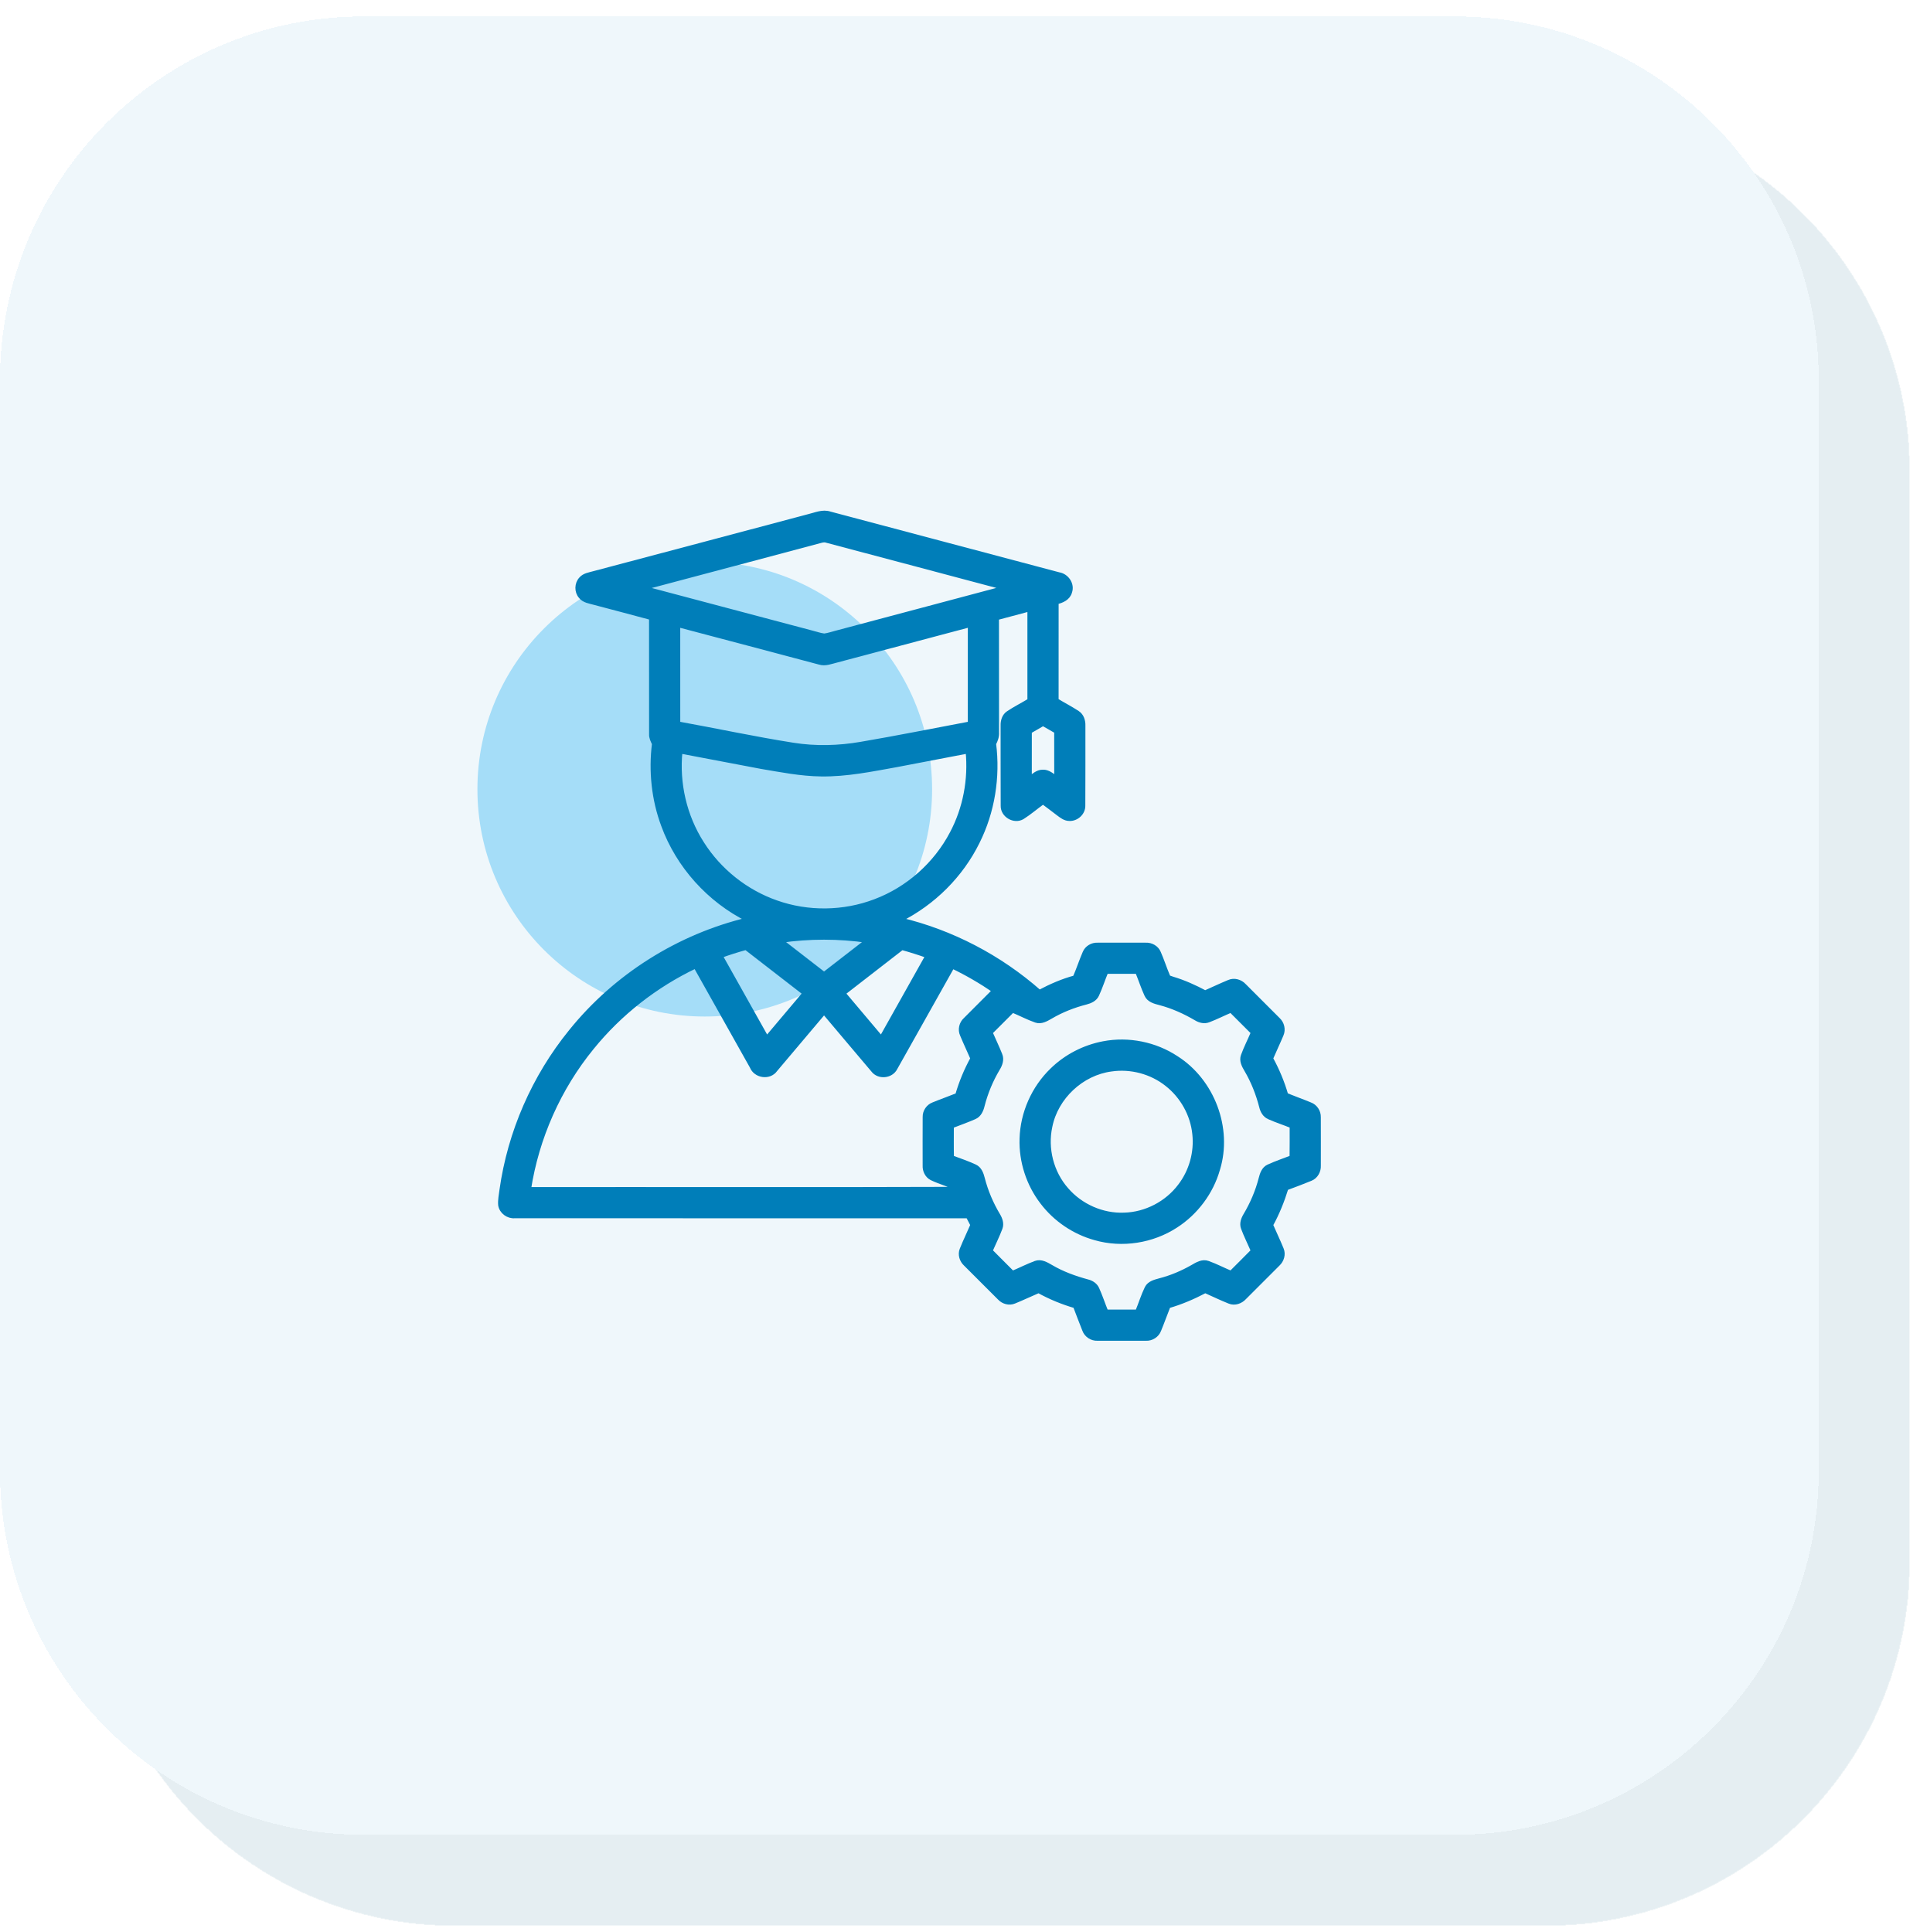
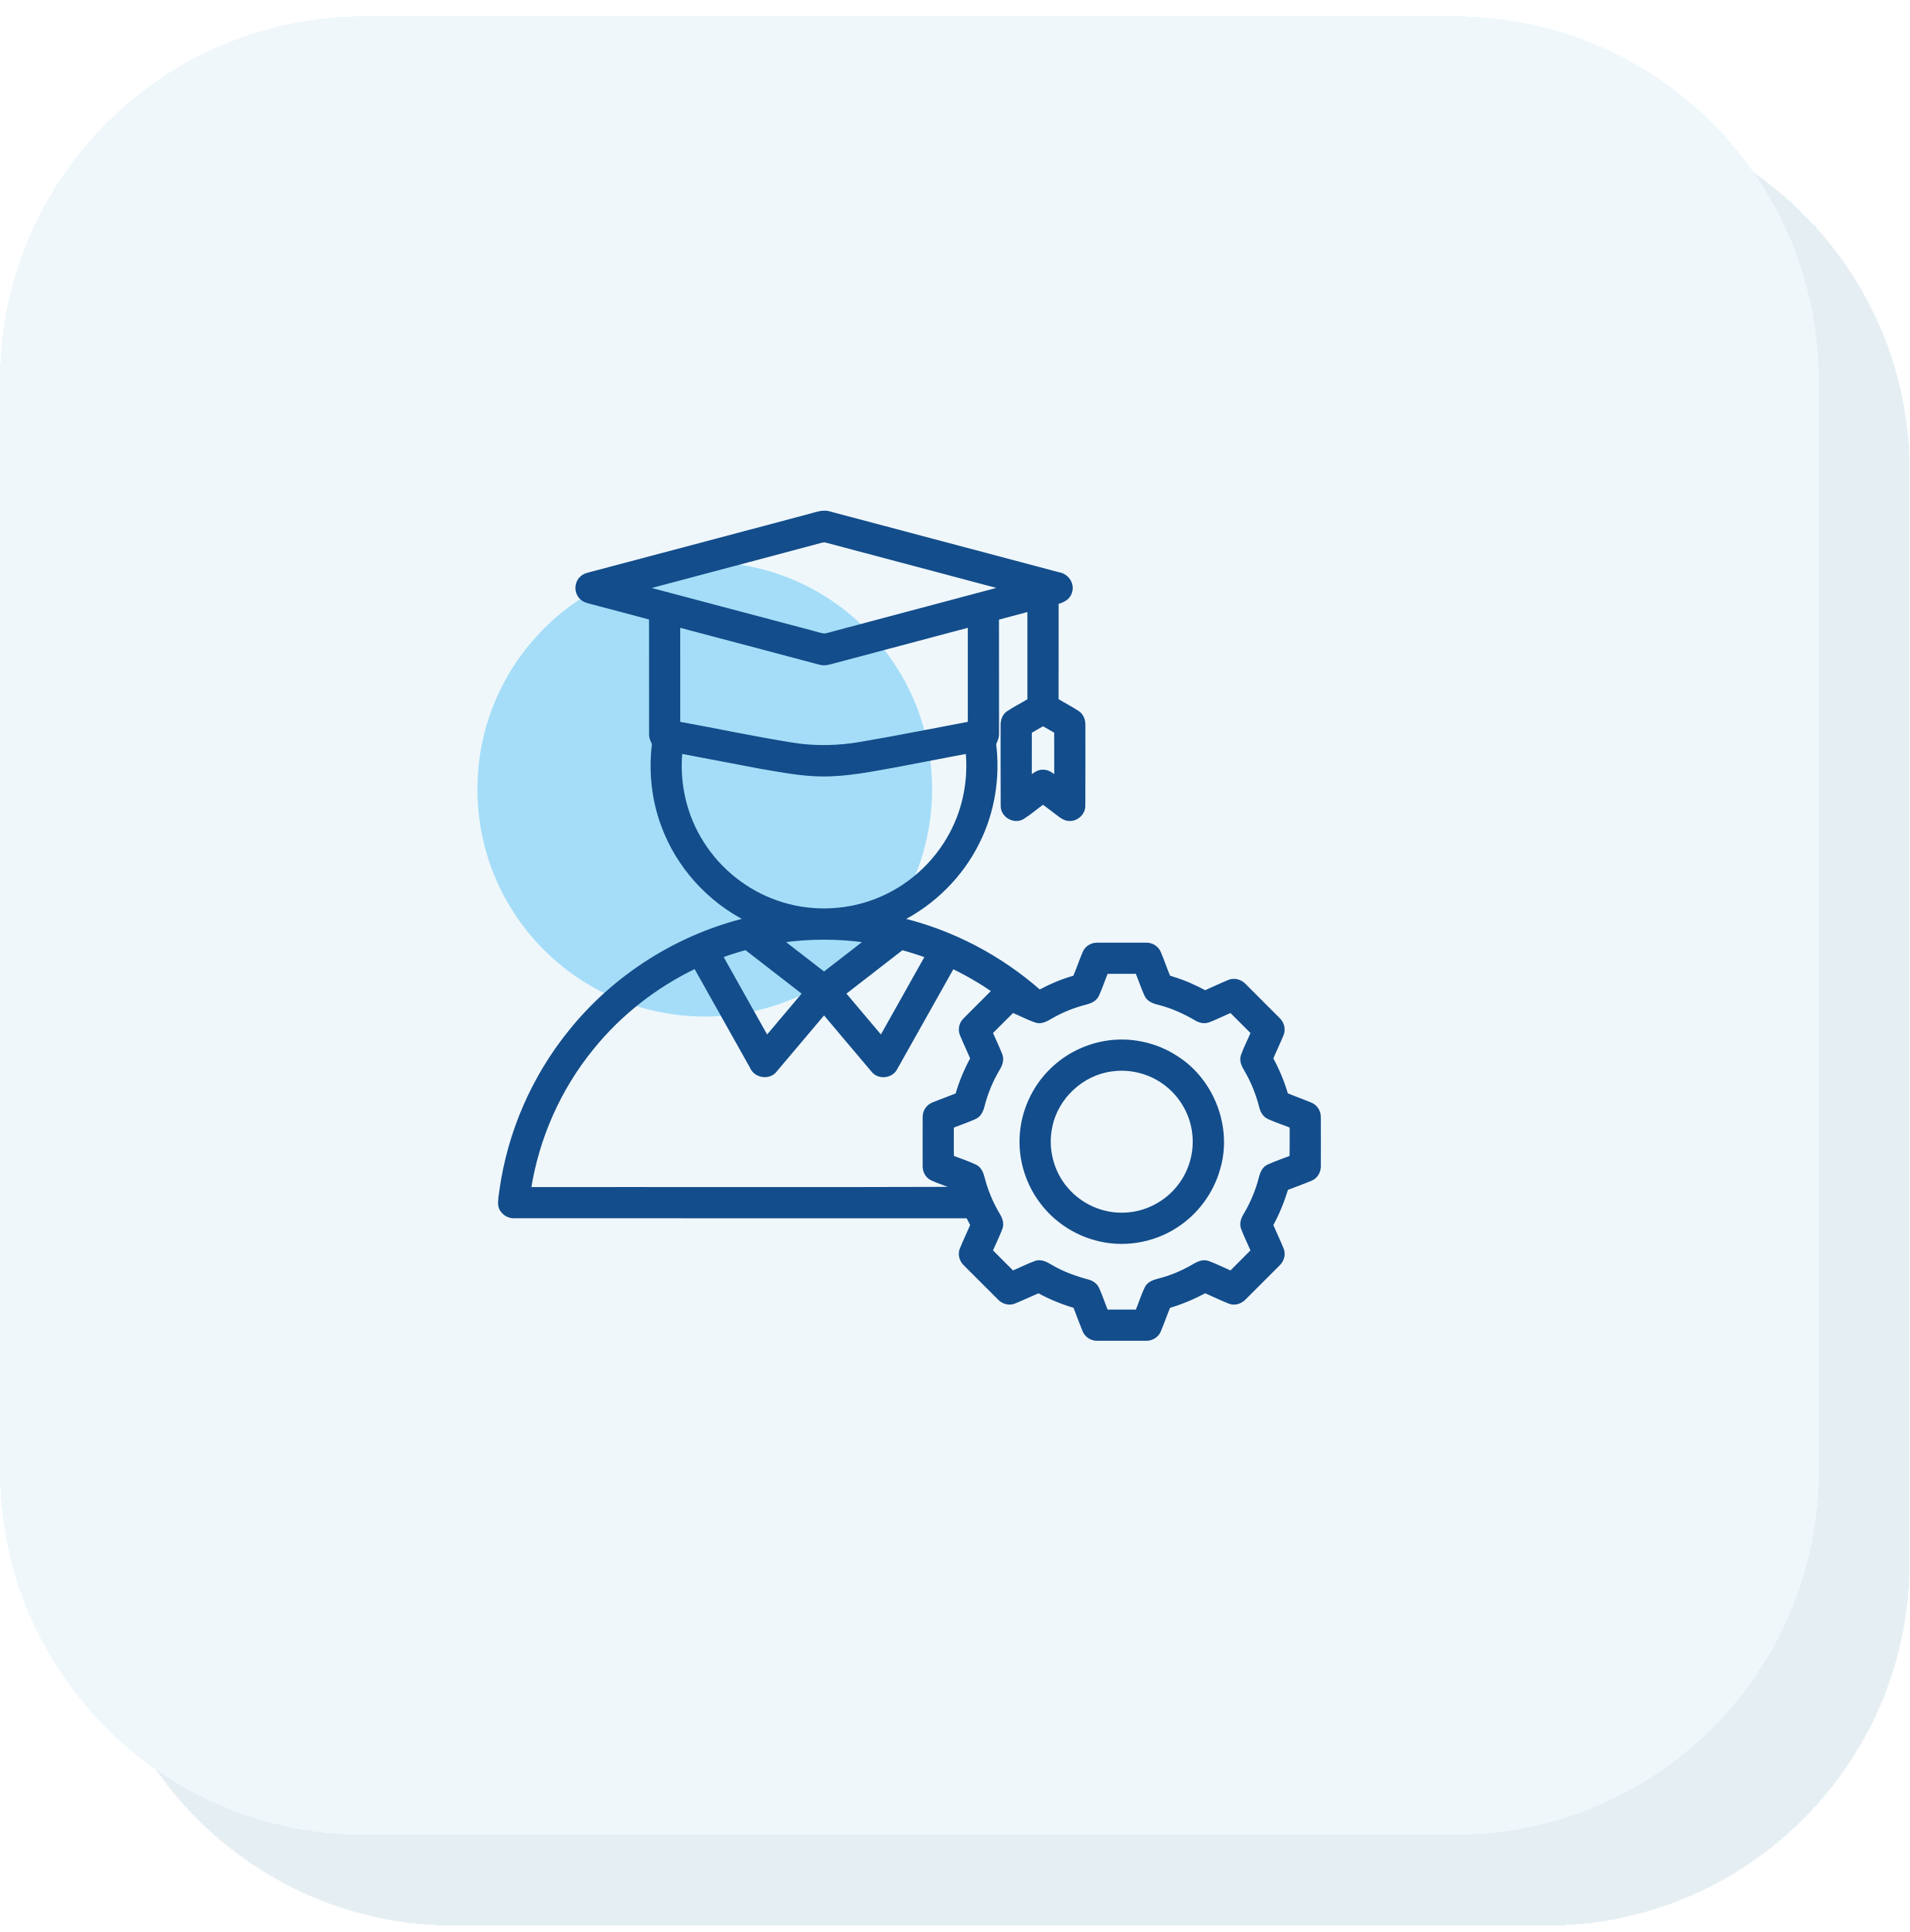
<svg xmlns="http://www.w3.org/2000/svg" width="84" height="85" viewBox="0 0 84 85" fill="none">
  <g filter="url(#filter0_d_196_47)">
    <rect y="0.723" width="80" height="80" rx="16" fill="#EFF7FB" shape-rendering="crispEdges" />
    <circle cx="31" cy="34.723" r="10" fill="#A5DDF8" />
-     <path d="M35.553 22.723C35.864 22.651 36.184 22.495 36.506 22.605C39.861 23.496 43.217 24.387 46.571 25.277C46.918 25.331 47.176 25.703 47.056 26.044C46.984 26.312 46.713 26.433 46.465 26.488C46.462 27.931 46.466 29.374 46.464 30.817C46.77 31.005 47.092 31.167 47.392 31.365C47.58 31.486 47.652 31.717 47.643 31.931C47.64 33.103 47.648 34.275 47.639 35.447C47.646 35.765 47.35 36.035 47.036 36.019C46.849 36.02 46.697 35.899 46.554 35.792C46.331 35.619 46.104 35.451 45.878 35.282C45.571 35.502 45.285 35.752 44.966 35.953C44.609 36.161 44.108 35.867 44.117 35.455C44.109 34.28 44.117 33.104 44.113 31.928C44.105 31.72 44.171 31.494 44.353 31.375C44.656 31.172 44.983 31.011 45.292 30.821C45.292 29.479 45.293 28.138 45.292 26.796C44.808 26.925 44.325 27.054 43.841 27.184C43.845 28.864 43.841 30.546 43.844 32.226C43.856 32.402 43.795 32.567 43.715 32.72C43.9 34.19 43.66 35.715 42.995 37.042C42.271 38.515 41.048 39.727 39.583 40.462C41.85 40.999 43.975 42.111 45.721 43.652C46.219 43.387 46.739 43.159 47.285 43.013C47.443 42.654 47.562 42.279 47.718 41.92C47.807 41.699 48.043 41.563 48.277 41.574C48.984 41.572 49.691 41.572 50.398 41.574C50.635 41.562 50.875 41.697 50.965 41.92C51.11 42.251 51.219 42.596 51.36 42.929C51.382 43.029 51.5 43.032 51.577 43.067C52.075 43.215 52.551 43.431 53.01 43.675C53.359 43.521 53.704 43.356 54.057 43.21C54.285 43.108 54.558 43.186 54.723 43.367C55.221 43.867 55.722 44.364 56.219 44.864C56.394 45.028 56.459 45.297 56.361 45.52C56.214 45.873 56.048 46.218 55.898 46.569C56.179 47.08 56.404 47.62 56.566 48.18C56.917 48.324 57.275 48.45 57.627 48.596C57.852 48.678 58.005 48.909 57.998 49.149C58.002 49.858 57.999 50.568 57.999 51.278C58.012 51.518 57.88 51.763 57.653 51.855C57.297 52.003 56.935 52.137 56.574 52.271C56.401 52.832 56.182 53.379 55.898 53.894C56.051 54.251 56.222 54.602 56.368 54.963C56.462 55.186 56.382 55.447 56.21 55.608C55.722 56.099 55.23 56.586 54.741 57.077C54.578 57.26 54.31 57.358 54.077 57.258C53.717 57.115 53.368 56.945 53.014 56.788C52.494 57.062 51.953 57.295 51.388 57.458C51.247 57.81 51.122 58.167 50.977 58.517C50.892 58.747 50.653 58.899 50.409 58.888C49.697 58.891 48.984 58.891 48.272 58.888C48.027 58.899 47.789 58.744 47.705 58.514C47.562 58.164 47.434 57.809 47.297 57.457C46.736 57.293 46.194 57.071 45.684 56.788C45.323 56.941 44.969 57.112 44.606 57.258C44.391 57.347 44.135 57.277 43.978 57.111C43.475 56.611 42.976 56.109 42.474 55.608C42.304 55.452 42.222 55.196 42.31 54.976C42.456 54.61 42.63 54.256 42.785 53.893C42.717 53.762 42.649 53.631 42.581 53.5C35.934 53.497 29.287 53.499 22.64 53.498C22.349 53.522 22.06 53.311 22.013 53.02C21.992 52.798 22.044 52.578 22.069 52.359C22.426 49.817 23.491 47.38 25.109 45.388C27.073 42.945 29.862 41.186 32.911 40.46C31.203 39.612 29.834 38.1 29.18 36.307C28.755 35.167 28.628 33.925 28.778 32.72C28.715 32.588 28.643 32.453 28.651 32.301C28.648 30.594 28.652 28.886 28.649 27.179C27.816 26.956 26.982 26.732 26.148 26.514C25.938 26.454 25.692 26.427 25.547 26.244C25.358 26.03 25.365 25.679 25.561 25.473C25.703 25.308 25.931 25.282 26.128 25.225C29.271 24.395 32.411 23.558 35.553 22.723ZM36.05 23.802C33.461 24.496 30.868 25.178 28.278 25.869C30.746 26.52 33.213 27.176 35.68 27.832C35.871 27.88 36.059 27.948 36.256 27.973C36.434 27.95 36.604 27.891 36.777 27.846C39.255 27.183 41.736 26.531 44.214 25.866C41.594 25.173 38.978 24.469 36.358 23.779C36.255 23.742 36.149 23.775 36.05 23.802ZM29.821 27.492C29.823 28.941 29.821 30.391 29.822 31.841C31.508 32.145 33.184 32.508 34.877 32.775C35.87 32.934 36.885 32.907 37.874 32.736C39.478 32.463 41.072 32.142 42.67 31.841C42.672 30.391 42.671 28.941 42.671 27.491C40.717 28.013 38.762 28.53 36.808 29.05C36.56 29.109 36.302 29.223 36.045 29.141C33.97 28.593 31.898 28.035 29.821 27.492ZM45.286 32.18C45.285 32.873 45.287 33.566 45.285 34.259C45.46 34.135 45.632 33.963 45.862 33.963C46.103 33.948 46.289 34.127 46.472 34.257C46.47 33.563 46.472 32.87 46.47 32.176C46.273 32.062 46.077 31.948 45.879 31.837C45.682 31.952 45.484 32.066 45.286 32.18ZM29.92 33.052C29.774 34.46 30.109 35.913 30.873 37.106C31.631 38.306 32.802 39.24 34.143 39.709C35.54 40.205 37.111 40.184 38.496 39.656C39.936 39.115 41.16 38.028 41.874 36.666C42.459 35.565 42.697 34.29 42.573 33.051C41.522 33.254 40.472 33.451 39.422 33.654C38.331 33.849 37.234 34.077 36.119 34.06C35.228 34.05 34.35 33.875 33.474 33.727C32.289 33.502 31.105 33.274 29.92 33.052ZM34.327 41.381C34.965 41.879 35.607 42.372 36.247 42.868C36.887 42.374 37.526 41.878 38.165 41.382C36.895 41.196 35.598 41.196 34.327 41.381ZM39.673 41.696C38.813 42.367 37.949 43.031 37.089 43.7C37.647 44.362 38.206 45.025 38.765 45.687C39.445 44.476 40.125 43.265 40.804 42.053C40.431 41.921 40.054 41.8 39.673 41.696ZM31.686 42.051C32.367 43.264 33.047 44.475 33.726 45.688C34.287 45.026 34.845 44.363 35.404 43.7C34.541 43.029 33.677 42.361 32.813 41.693C32.433 41.797 32.056 41.916 31.686 42.051ZM26.032 46.09C24.575 47.874 23.611 50.051 23.257 52.326C29.558 52.32 35.859 52.339 42.16 52.316C41.784 52.115 41.365 52.016 40.982 51.83C40.779 51.728 40.672 51.496 40.684 51.275C40.684 50.564 40.68 49.852 40.685 49.141C40.679 48.905 40.832 48.679 41.053 48.596C41.404 48.452 41.763 48.327 42.116 48.184C42.278 47.623 42.503 47.081 42.785 46.569C42.634 46.219 42.47 45.875 42.324 45.523C42.222 45.299 42.287 45.025 42.467 44.862C42.891 44.435 43.318 44.012 43.742 43.585C43.154 43.182 42.535 42.821 41.892 42.513C41.051 44.004 40.219 45.499 39.377 46.989C39.197 47.35 38.648 47.402 38.406 47.077C37.683 46.227 36.968 45.371 36.247 44.52C35.531 45.365 34.82 46.214 34.104 47.058C33.845 47.429 33.236 47.337 33.075 46.922C32.249 45.45 31.425 43.977 30.596 42.506C28.835 43.344 27.26 44.574 26.032 46.09ZM48.652 42.745C48.513 43.084 48.4 43.435 48.247 43.768C48.161 43.958 47.959 44.048 47.768 44.097C47.222 44.237 46.691 44.445 46.205 44.732C46.016 44.84 45.799 44.97 45.573 44.895C45.217 44.772 44.885 44.592 44.536 44.45C44.21 44.775 43.885 45.1 43.56 45.426C43.699 45.753 43.858 46.071 43.987 46.402C44.079 46.612 43.996 46.84 43.882 47.022C43.584 47.524 43.357 48.069 43.212 48.635C43.164 48.84 43.069 49.058 42.864 49.145C42.533 49.291 42.192 49.409 41.856 49.541C41.858 50.003 41.848 50.466 41.861 50.928C42.202 51.057 42.551 51.172 42.881 51.326C43.089 51.42 43.168 51.649 43.22 51.854C43.365 52.42 43.597 52.962 43.896 53.464C43.997 53.631 44.071 53.837 43.997 54.03C43.87 54.372 43.704 54.698 43.559 55.033C43.882 55.363 44.211 55.685 44.536 56.013C44.876 55.87 45.205 55.701 45.551 55.572C45.791 55.483 46.024 55.625 46.226 55.742C46.727 56.037 47.277 56.236 47.836 56.387C48.014 56.43 48.18 56.538 48.255 56.709C48.403 57.038 48.515 57.383 48.652 57.717C49.112 57.717 49.571 57.717 50.031 57.717C50.176 57.369 50.285 57.004 50.451 56.665C50.558 56.457 50.8 56.397 51.007 56.34C51.515 56.21 52.002 56.004 52.457 55.744C52.658 55.627 52.891 55.483 53.132 55.573C53.479 55.697 53.807 55.869 54.147 56.012C54.473 55.686 54.8 55.362 55.123 55.033C54.979 54.698 54.813 54.371 54.685 54.029C54.611 53.835 54.686 53.629 54.788 53.462C55.085 52.961 55.317 52.421 55.462 51.856C55.513 51.652 55.59 51.422 55.797 51.329C56.131 51.175 56.481 51.059 56.823 50.926C56.832 50.464 56.826 50.001 56.827 49.539C56.494 49.403 56.15 49.294 55.822 49.147C55.638 49.068 55.533 48.884 55.489 48.698C55.342 48.128 55.127 47.575 54.827 47.068C54.717 46.883 54.601 46.666 54.681 46.447C54.807 46.098 54.979 45.768 55.123 45.426C54.797 45.1 54.473 44.774 54.146 44.45C53.817 44.589 53.499 44.752 53.165 44.879C52.984 44.953 52.782 44.907 52.621 44.809C52.119 44.514 51.583 44.271 51.018 44.123C50.796 44.067 50.536 43.998 50.435 43.767C50.282 43.434 50.17 43.084 50.031 42.745C49.571 42.745 49.111 42.745 48.652 42.745Z" fill="#007EB9" stroke="#007EB9" stroke-width="0.2" />
-     <path d="M48.538 45.91C49.638 45.699 50.815 45.937 51.747 46.556C53.328 47.563 54.118 49.645 53.564 51.442C53.276 52.455 52.606 53.352 51.722 53.922C50.69 54.596 49.362 54.807 48.175 54.466C47.255 54.213 46.423 53.651 45.848 52.891C45.24 52.1 44.914 51.097 44.947 50.101C44.977 48.971 45.469 47.862 46.283 47.079C46.898 46.478 47.694 46.07 48.538 45.91ZM48.881 47.041C47.574 47.213 46.448 48.268 46.189 49.56C45.977 50.533 46.249 51.597 46.91 52.344C47.535 53.068 48.493 53.492 49.451 53.451C50.404 53.426 51.33 52.943 51.903 52.182C52.401 51.537 52.635 50.698 52.545 49.888C52.459 49.034 52.008 48.229 51.334 47.7C50.653 47.156 49.744 46.915 48.881 47.041Z" fill="#007EB9" stroke="#007EB9" stroke-width="0.2" />
+     <path d="M35.553 22.723C35.864 22.651 36.184 22.495 36.506 22.605C39.861 23.496 43.217 24.387 46.571 25.277C46.918 25.331 47.176 25.703 47.056 26.044C46.984 26.312 46.713 26.433 46.465 26.488C46.462 27.931 46.466 29.374 46.464 30.817C46.77 31.005 47.092 31.167 47.392 31.365C47.58 31.486 47.652 31.717 47.643 31.931C47.64 33.103 47.648 34.275 47.639 35.447C47.646 35.765 47.35 36.035 47.036 36.019C46.849 36.02 46.697 35.899 46.554 35.792C46.331 35.619 46.104 35.451 45.878 35.282C45.571 35.502 45.285 35.752 44.966 35.953C44.609 36.161 44.108 35.867 44.117 35.455C44.109 34.28 44.117 33.104 44.113 31.928C44.105 31.72 44.171 31.494 44.353 31.375C44.656 31.172 44.983 31.011 45.292 30.821C45.292 29.479 45.293 28.138 45.292 26.796C44.808 26.925 44.325 27.054 43.841 27.184C43.845 28.864 43.841 30.546 43.844 32.226C43.856 32.402 43.795 32.567 43.715 32.72C43.9 34.19 43.66 35.715 42.995 37.042C42.271 38.515 41.048 39.727 39.583 40.462C41.85 40.999 43.975 42.111 45.721 43.652C46.219 43.387 46.739 43.159 47.285 43.013C47.443 42.654 47.562 42.279 47.718 41.92C47.807 41.699 48.043 41.563 48.277 41.574C48.984 41.572 49.691 41.572 50.398 41.574C50.635 41.562 50.875 41.697 50.965 41.92C51.11 42.251 51.219 42.596 51.36 42.929C51.382 43.029 51.5 43.032 51.577 43.067C52.075 43.215 52.551 43.431 53.01 43.675C53.359 43.521 53.704 43.356 54.057 43.21C54.285 43.108 54.558 43.186 54.723 43.367C55.221 43.867 55.722 44.364 56.219 44.864C56.394 45.028 56.459 45.297 56.361 45.52C56.214 45.873 56.048 46.218 55.898 46.569C56.179 47.08 56.404 47.62 56.566 48.18C56.917 48.324 57.275 48.45 57.627 48.596C57.852 48.678 58.005 48.909 57.998 49.149C58.002 49.858 57.999 50.568 57.999 51.278C58.012 51.518 57.88 51.763 57.653 51.855C57.297 52.003 56.935 52.137 56.574 52.271C56.401 52.832 56.182 53.379 55.898 53.894C56.051 54.251 56.222 54.602 56.368 54.963C56.462 55.186 56.382 55.447 56.21 55.608C55.722 56.099 55.23 56.586 54.741 57.077C54.578 57.26 54.31 57.358 54.077 57.258C53.717 57.115 53.368 56.945 53.014 56.788C52.494 57.062 51.953 57.295 51.388 57.458C51.247 57.81 51.122 58.167 50.977 58.517C50.892 58.747 50.653 58.899 50.409 58.888C49.697 58.891 48.984 58.891 48.272 58.888C48.027 58.899 47.789 58.744 47.705 58.514C47.562 58.164 47.434 57.809 47.297 57.457C46.736 57.293 46.194 57.071 45.684 56.788C45.323 56.941 44.969 57.112 44.606 57.258C44.391 57.347 44.135 57.277 43.978 57.111C43.475 56.611 42.976 56.109 42.474 55.608C42.304 55.452 42.222 55.196 42.31 54.976C42.456 54.61 42.63 54.256 42.785 53.893C42.717 53.762 42.649 53.631 42.581 53.5C35.934 53.497 29.287 53.499 22.64 53.498C22.349 53.522 22.06 53.311 22.013 53.02C21.992 52.798 22.044 52.578 22.069 52.359C22.426 49.817 23.491 47.38 25.109 45.388C27.073 42.945 29.862 41.186 32.911 40.46C31.203 39.612 29.834 38.1 29.18 36.307C28.755 35.167 28.628 33.925 28.778 32.72C28.715 32.588 28.643 32.453 28.651 32.301C28.648 30.594 28.652 28.886 28.649 27.179C27.816 26.956 26.982 26.732 26.148 26.514C25.938 26.454 25.692 26.427 25.547 26.244C25.358 26.03 25.365 25.679 25.561 25.473C25.703 25.308 25.931 25.282 26.128 25.225C29.271 24.395 32.411 23.558 35.553 22.723ZM36.05 23.802C33.461 24.496 30.868 25.178 28.278 25.869C30.746 26.52 33.213 27.176 35.68 27.832C35.871 27.88 36.059 27.948 36.256 27.973C36.434 27.95 36.604 27.891 36.777 27.846C39.255 27.183 41.736 26.531 44.214 25.866C41.594 25.173 38.978 24.469 36.358 23.779C36.255 23.742 36.149 23.775 36.05 23.802ZM29.821 27.492C29.823 28.941 29.821 30.391 29.822 31.841C31.508 32.145 33.184 32.508 34.877 32.775C35.87 32.934 36.885 32.907 37.874 32.736C39.478 32.463 41.072 32.142 42.67 31.841C42.672 30.391 42.671 28.941 42.671 27.491C40.717 28.013 38.762 28.53 36.808 29.05C36.56 29.109 36.302 29.223 36.045 29.141C33.97 28.593 31.898 28.035 29.821 27.492ZM45.286 32.18C45.285 32.873 45.287 33.566 45.285 34.259C45.46 34.135 45.632 33.963 45.862 33.963C46.103 33.948 46.289 34.127 46.472 34.257C46.47 33.563 46.472 32.87 46.47 32.176C46.273 32.062 46.077 31.948 45.879 31.837C45.682 31.952 45.484 32.066 45.286 32.18ZM29.92 33.052C29.774 34.46 30.109 35.913 30.873 37.106C31.631 38.306 32.802 39.24 34.143 39.709C35.54 40.205 37.111 40.184 38.496 39.656C39.936 39.115 41.16 38.028 41.874 36.666C42.459 35.565 42.697 34.29 42.573 33.051C41.522 33.254 40.472 33.451 39.422 33.654C38.331 33.849 37.234 34.077 36.119 34.06C35.228 34.05 34.35 33.875 33.474 33.727C32.289 33.502 31.105 33.274 29.92 33.052ZM34.327 41.381C34.965 41.879 35.607 42.372 36.247 42.868C36.887 42.374 37.526 41.878 38.165 41.382C36.895 41.196 35.598 41.196 34.327 41.381ZM39.673 41.696C38.813 42.367 37.949 43.031 37.089 43.7C37.647 44.362 38.206 45.025 38.765 45.687C39.445 44.476 40.125 43.265 40.804 42.053C40.431 41.921 40.054 41.8 39.673 41.696ZM31.686 42.051C32.367 43.264 33.047 44.475 33.726 45.688C34.287 45.026 34.845 44.363 35.404 43.7C34.541 43.029 33.677 42.361 32.813 41.693C32.433 41.797 32.056 41.916 31.686 42.051ZM26.032 46.09C24.575 47.874 23.611 50.051 23.257 52.326C29.558 52.32 35.859 52.339 42.16 52.316C41.784 52.115 41.365 52.016 40.982 51.83C40.779 51.728 40.672 51.496 40.684 51.275C40.684 50.564 40.68 49.852 40.685 49.141C40.679 48.905 40.832 48.679 41.053 48.596C41.404 48.452 41.763 48.327 42.116 48.184C42.278 47.623 42.503 47.081 42.785 46.569C42.634 46.219 42.47 45.875 42.324 45.523C42.222 45.299 42.287 45.025 42.467 44.862C42.891 44.435 43.318 44.012 43.742 43.585C43.154 43.182 42.535 42.821 41.892 42.513C41.051 44.004 40.219 45.499 39.377 46.989C39.197 47.35 38.648 47.402 38.406 47.077C37.683 46.227 36.968 45.371 36.247 44.52C35.531 45.365 34.82 46.214 34.104 47.058C33.845 47.429 33.236 47.337 33.075 46.922C32.249 45.45 31.425 43.977 30.596 42.506C28.835 43.344 27.26 44.574 26.032 46.09ZM48.652 42.745C48.513 43.084 48.4 43.435 48.247 43.768C48.161 43.958 47.959 44.048 47.768 44.097C47.222 44.237 46.691 44.445 46.205 44.732C46.016 44.84 45.799 44.97 45.573 44.895C45.217 44.772 44.885 44.592 44.536 44.45C44.21 44.775 43.885 45.1 43.56 45.426C43.699 45.753 43.858 46.071 43.987 46.402C44.079 46.612 43.996 46.84 43.882 47.022C43.584 47.524 43.357 48.069 43.212 48.635C43.164 48.84 43.069 49.058 42.864 49.145C42.533 49.291 42.192 49.409 41.856 49.541C41.858 50.003 41.848 50.466 41.861 50.928C42.202 51.057 42.551 51.172 42.881 51.326C43.089 51.42 43.168 51.649 43.22 51.854C43.365 52.42 43.597 52.962 43.896 53.464C43.997 53.631 44.071 53.837 43.997 54.03C43.87 54.372 43.704 54.698 43.559 55.033C43.882 55.363 44.211 55.685 44.536 56.013C44.876 55.87 45.205 55.701 45.551 55.572C45.791 55.483 46.024 55.625 46.226 55.742C46.727 56.037 47.277 56.236 47.836 56.387C48.014 56.43 48.18 56.538 48.255 56.709C48.403 57.038 48.515 57.383 48.652 57.717C49.112 57.717 49.571 57.717 50.031 57.717C50.176 57.369 50.285 57.004 50.451 56.665C50.558 56.457 50.8 56.397 51.007 56.34C51.515 56.21 52.002 56.004 52.457 55.744C52.658 55.627 52.891 55.483 53.132 55.573C53.479 55.697 53.807 55.869 54.147 56.012C54.473 55.686 54.8 55.362 55.123 55.033C54.979 54.698 54.813 54.371 54.685 54.029C54.611 53.835 54.686 53.629 54.788 53.462C55.085 52.961 55.317 52.421 55.462 51.856C55.513 51.652 55.59 51.422 55.797 51.329C56.131 51.175 56.481 51.059 56.823 50.926C56.832 50.464 56.826 50.001 56.827 49.539C56.494 49.403 56.15 49.294 55.822 49.147C55.638 49.068 55.533 48.884 55.489 48.698C55.342 48.128 55.127 47.575 54.827 47.068C54.717 46.883 54.601 46.666 54.681 46.447C54.807 46.098 54.979 45.768 55.123 45.426C54.797 45.1 54.473 44.774 54.146 44.45C53.817 44.589 53.499 44.752 53.165 44.879C52.984 44.953 52.782 44.907 52.621 44.809C52.119 44.514 51.583 44.271 51.018 44.123C50.796 44.067 50.536 43.998 50.435 43.767C50.282 43.434 50.17 43.084 50.031 42.745C49.571 42.745 49.111 42.745 48.652 42.745Z" fill="#134D8B" stroke="#134D8B" stroke-width="0.2" />
+     <path d="M48.538 45.91C49.638 45.699 50.815 45.937 51.747 46.556C53.328 47.563 54.118 49.645 53.564 51.442C53.276 52.455 52.606 53.352 51.722 53.922C50.69 54.596 49.362 54.807 48.175 54.466C47.255 54.213 46.423 53.651 45.848 52.891C45.24 52.1 44.914 51.097 44.947 50.101C44.977 48.971 45.469 47.862 46.283 47.079C46.898 46.478 47.694 46.07 48.538 45.91ZM48.881 47.041C47.574 47.213 46.448 48.268 46.189 49.56C45.977 50.533 46.249 51.597 46.91 52.344C47.535 53.068 48.493 53.492 49.451 53.451C50.404 53.426 51.33 52.943 51.903 52.182C52.401 51.537 52.635 50.698 52.545 49.888C52.459 49.034 52.008 48.229 51.334 47.7C50.653 47.156 49.744 46.915 48.881 47.041Z" fill="#134D8B" stroke="#134D8B" stroke-width="0.2" />
  </g>
  <defs>
    <filter id="filter0_d_196_47" x="0" y="0.723" width="84" height="84" filterUnits="userSpaceOnUse" color-interpolation-filters="sRGB">
      <feFlood flood-opacity="0" result="BackgroundImageFix" />
      <feColorMatrix in="SourceAlpha" type="matrix" values="0 0 0 0 0 0 0 0 0 0 0 0 0 0 0 0 0 0 127 0" result="hardAlpha" />
      <feOffset dx="4" dy="4" />
      <feComposite in2="hardAlpha" operator="out" />
      <feColorMatrix type="matrix" values="0 0 0 0 0 0 0 0 0 0.346 0 0 0 0 0.508 0 0 0 0.1 0" />
      <feBlend mode="normal" in2="BackgroundImageFix" result="effect1_dropShadow_196_47" />
      <feBlend mode="normal" in="SourceGraphic" in2="effect1_dropShadow_196_47" result="shape" />
    </filter>
  </defs>
</svg>
